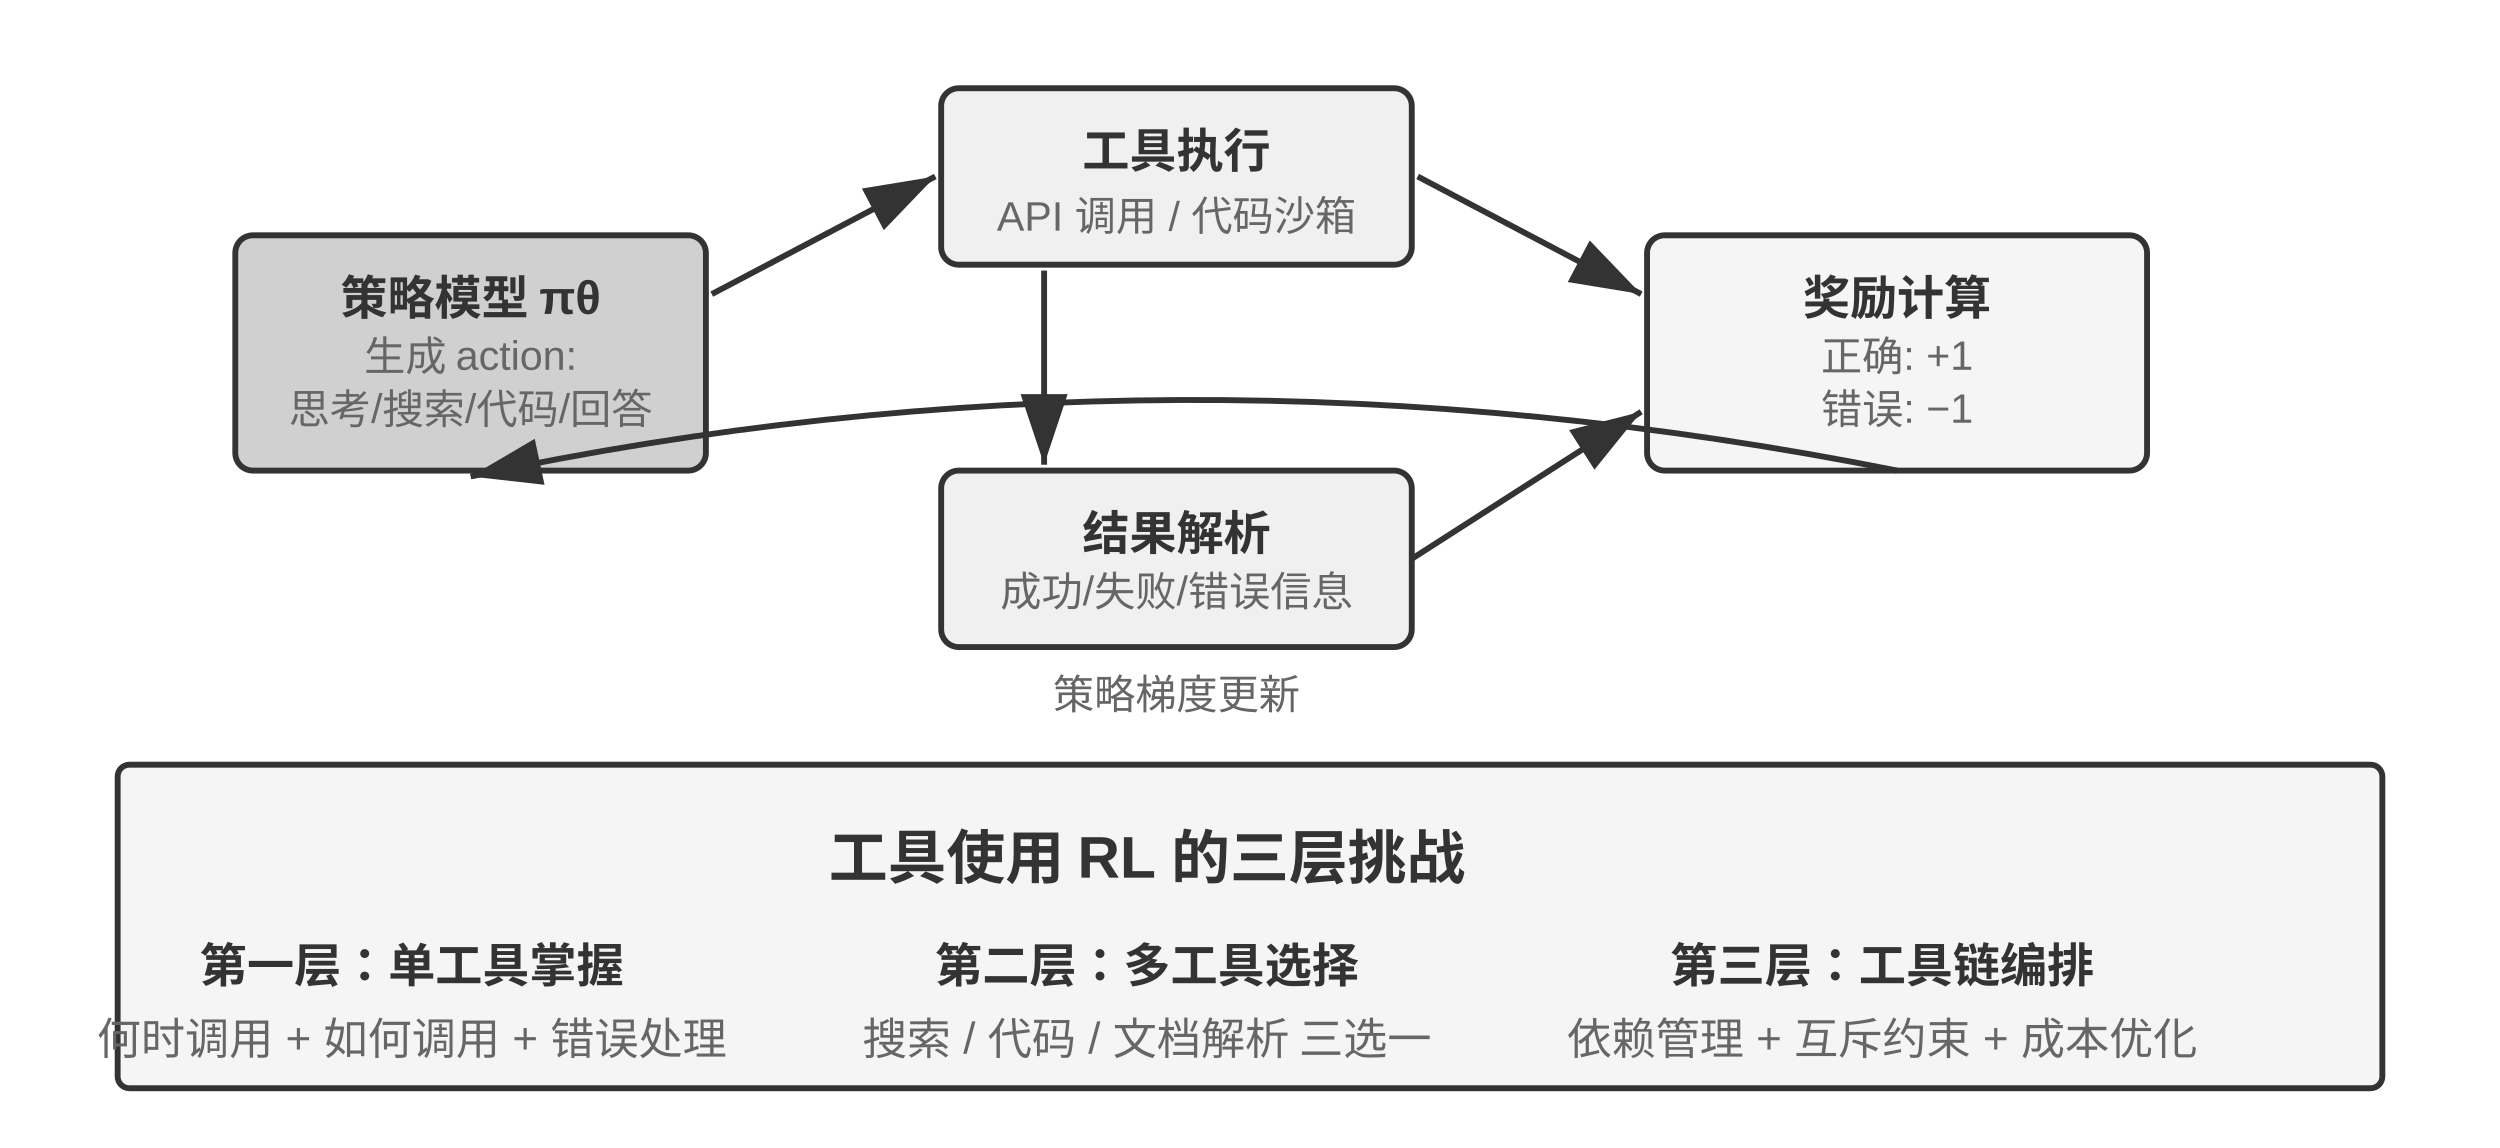
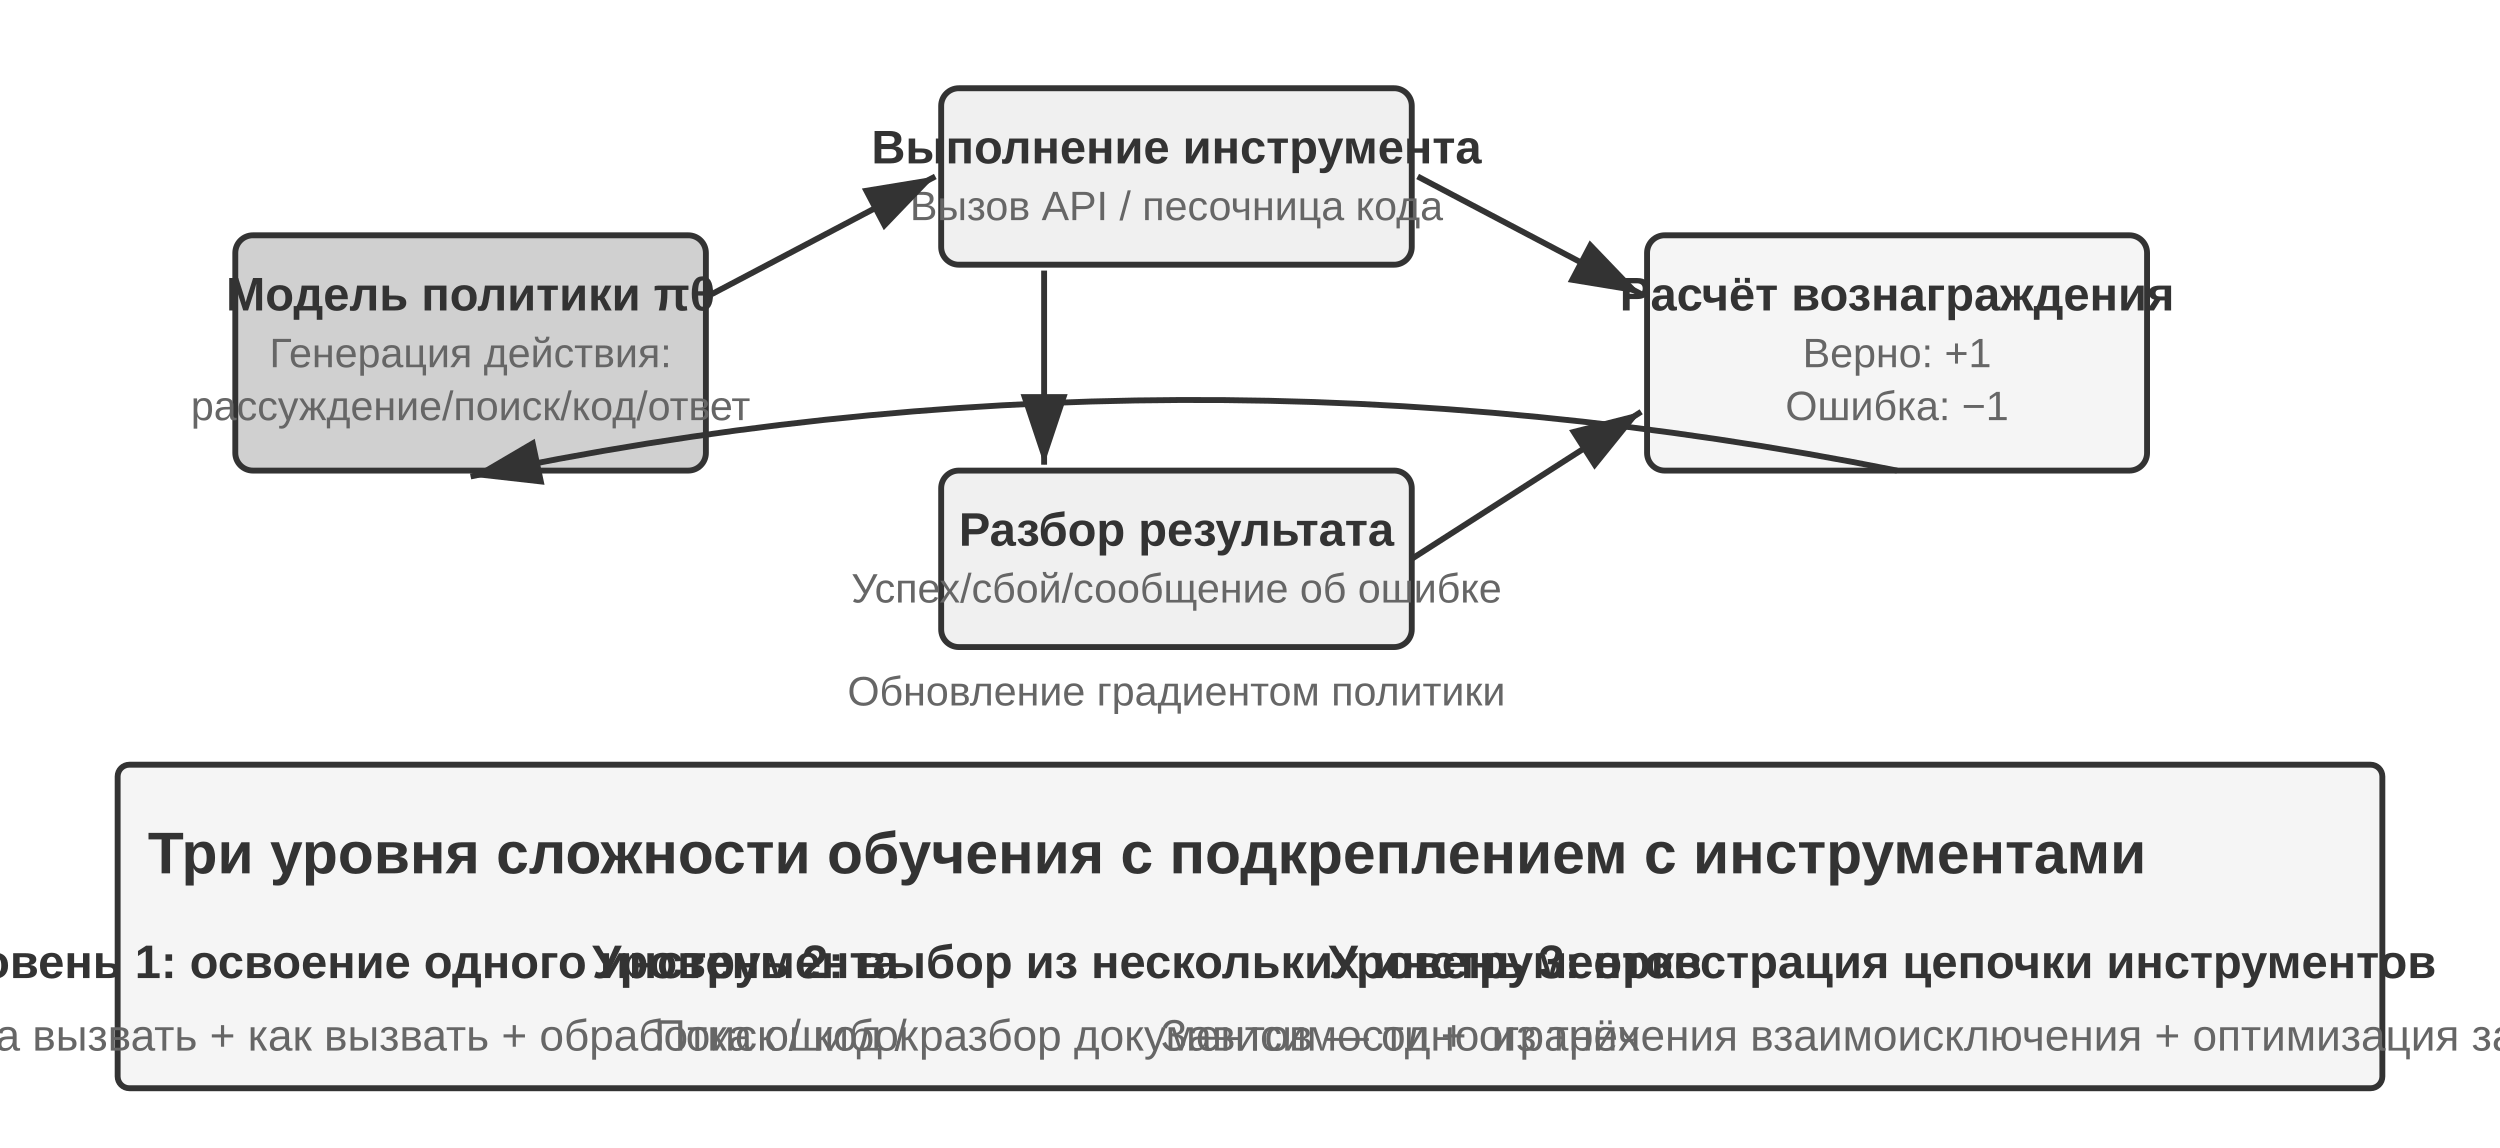
<svg xmlns="http://www.w3.org/2000/svg" viewBox="0 40 850 390" width="850" height="390" style="background:#ffffff">
  <defs>
    <marker id="ah" markerWidth="12" markerHeight="8" refX="12" refY="4" orient="auto">
      <polygon points="0 0, 12 4, 0 8" fill="#333333" />
    </marker>
    <marker id="ah-light" markerWidth="12" markerHeight="8" refX="12" refY="4" orient="auto">
      <polygon points="0 0, 12 4, 0 8" fill="#999999" />
    </marker>
  </defs>
  <rect x="80" y="120" width="160" height="80" rx="6" fill="#d0d0d0" stroke="#333333" stroke-width="2" />
-   <text x="160" y="140" font-family="Arial, 'Helvetica Neue', Helvetica, 'PingFang SC', 'Microsoft YaHei', sans-serif" font-size="16" fill="#333333" text-anchor="middle" dominant-baseline="central" font-weight="bold">策略模型 πθ</text>
-   <text x="160" y="160" font-family="Arial, 'Helvetica Neue', Helvetica, 'PingFang SC', 'Microsoft YaHei', sans-serif" font-size="14" fill="#666666" text-anchor="middle" dominant-baseline="central" font-weight="normal">生成 action:</text>
-   <text x="160" y="178" font-family="Arial, 'Helvetica Neue', Helvetica, 'PingFang SC', 'Microsoft YaHei', sans-serif" font-size="14" fill="#666666" text-anchor="middle" dominant-baseline="central" font-weight="normal">思考/搜索/代码/回答</text>
+   <text x="160" y="140" font-family="Arial, 'Helvetica Neue', Helvetica, 'PingFang SC', 'Microsoft YaHei', sans-serif" font-size="16" fill="#333333" text-anchor="middle" dominant-baseline="central" font-weight="bold" textLength="89.34" lengthAdjust="spacingAndGlyphs">Модель политики πθ</text>
+   <text x="160" y="160" font-family="Arial, 'Helvetica Neue', Helvetica, 'PingFang SC', 'Microsoft YaHei', sans-serif" font-size="14" fill="#666666" text-anchor="middle" dominant-baseline="central" font-weight="normal" textLength="73.14" lengthAdjust="spacingAndGlyphs">Генерация действия:</text>
+   <text x="160" y="178" font-family="Arial, 'Helvetica Neue', Helvetica, 'PingFang SC', 'Microsoft YaHei', sans-serif" font-size="14" fill="#666666" text-anchor="middle" dominant-baseline="central" font-weight="normal" textLength="123.67" lengthAdjust="spacingAndGlyphs">рассуждение/поиск/код/ответ</text>
  <rect x="320" y="70" width="160" height="60" rx="6" fill="#f0f0f0" stroke="#333333" stroke-width="2" />
-   <text x="400" y="90" font-family="Arial, 'Helvetica Neue', Helvetica, 'PingFang SC', 'Microsoft YaHei', sans-serif" font-size="16" fill="#333333" text-anchor="middle" dominant-baseline="central" font-weight="bold">工具执行</text>
-   <text x="400" y="110" font-family="Arial, 'Helvetica Neue', Helvetica, 'PingFang SC', 'Microsoft YaHei', sans-serif" font-size="14" fill="#666666" text-anchor="middle" dominant-baseline="central" font-weight="normal">API 调用 / 代码沙箱</text>
+   <text x="400" y="90" font-family="Arial, 'Helvetica Neue', Helvetica, 'PingFang SC', 'Microsoft YaHei', sans-serif" font-size="16" fill="#333333" text-anchor="middle" dominant-baseline="central" font-weight="bold" textLength="64.00" lengthAdjust="spacingAndGlyphs">Выполнение инструмента</text>
+   <text x="400" y="110" font-family="Arial, 'Helvetica Neue', Helvetica, 'PingFang SC', 'Microsoft YaHei', sans-serif" font-size="14" fill="#666666" text-anchor="middle" dominant-baseline="central" font-weight="normal" textLength="122.13" lengthAdjust="spacingAndGlyphs">Вызов API / песочница кода</text>
  <rect x="320" y="200" width="160" height="60" rx="6" fill="#f0f0f0" stroke="#333333" stroke-width="2" />
-   <text x="400" y="220" font-family="Arial, 'Helvetica Neue', Helvetica, 'PingFang SC', 'Microsoft YaHei', sans-serif" font-size="16" fill="#333333" text-anchor="middle" dominant-baseline="central" font-weight="bold">结果解析</text>
-   <text x="400" y="240" font-family="Arial, 'Helvetica Neue', Helvetica, 'PingFang SC', 'Microsoft YaHei', sans-serif" font-size="14" fill="#666666" text-anchor="middle" dominant-baseline="central" font-weight="normal">成功/失败/错误信息</text>
+   <text x="400" y="220" font-family="Arial, 'Helvetica Neue', Helvetica, 'PingFang SC', 'Microsoft YaHei', sans-serif" font-size="16" fill="#333333" text-anchor="middle" dominant-baseline="central" font-weight="bold" textLength="64.00" lengthAdjust="spacingAndGlyphs">Разбор результата</text>
+   <text x="400" y="240" font-family="Arial, 'Helvetica Neue', Helvetica, 'PingFang SC', 'Microsoft YaHei', sans-serif" font-size="14" fill="#666666" text-anchor="middle" dominant-baseline="central" font-weight="normal" textLength="119.78" lengthAdjust="spacingAndGlyphs">Успех/сбой/сообщение об ошибке</text>
  <rect x="560" y="120" width="170" height="80" rx="6" fill="#f5f5f5" stroke="#333333" stroke-width="2" />
-   <text x="645" y="140" font-family="Arial, 'Helvetica Neue', Helvetica, 'PingFang SC', 'Microsoft YaHei', sans-serif" font-size="16" fill="#333333" text-anchor="middle" dominant-baseline="central" font-weight="bold">奖励计算</text>
-   <text x="645" y="160" font-family="Arial, 'Helvetica Neue', Helvetica, 'PingFang SC', 'Microsoft YaHei', sans-serif" font-size="14" fill="#666666" text-anchor="middle" dominant-baseline="central" font-weight="normal">正确: +1</text>
-   <text x="645" y="178" font-family="Arial, 'Helvetica Neue', Helvetica, 'PingFang SC', 'Microsoft YaHei', sans-serif" font-size="14" fill="#666666" text-anchor="middle" dominant-baseline="central" font-weight="normal">错误: −1</text>
+   <text x="645" y="140" font-family="Arial, 'Helvetica Neue', Helvetica, 'PingFang SC', 'Microsoft YaHei', sans-serif" font-size="16" fill="#333333" text-anchor="middle" dominant-baseline="central" font-weight="bold" textLength="64.00" lengthAdjust="spacingAndGlyphs">Расчёт вознаграждения</text>
+   <text x="645" y="160" font-family="Arial, 'Helvetica Neue', Helvetica, 'PingFang SC', 'Microsoft YaHei', sans-serif" font-size="14" fill="#666666" text-anchor="middle" dominant-baseline="central" font-weight="normal" textLength="51.96" lengthAdjust="spacingAndGlyphs">Верно: +1</text>
+   <text x="645" y="178" font-family="Arial, 'Helvetica Neue', Helvetica, 'PingFang SC', 'Microsoft YaHei', sans-serif" font-size="14" fill="#666666" text-anchor="middle" dominant-baseline="central" font-weight="normal" textLength="51.96" lengthAdjust="spacingAndGlyphs">Ошибка: −1</text>
  <line x1="242" y1="140" x2="318" y2="100" stroke="#333333" stroke-width="2" marker-end="url(#ah)" />
  <line x1="482" y1="100" x2="558" y2="140" stroke="#333333" stroke-width="2" marker-end="url(#ah)" />
  <line x1="480" y1="230" x2="558" y2="180" stroke="#333333" stroke-width="2" marker-end="url(#ah)" />
  <line x1="355" y1="132" x2="355" y2="198" stroke="#333333" stroke-width="2" marker-end="url(#ah)" />
  <path d="M 645,200 Q 400,151 160,202" fill="none" stroke="#333333" stroke-width="2" marker-end="url(#ah)" />
-   <text x="400" y="275" font-family="Arial, 'Helvetica Neue', Helvetica, 'PingFang SC', 'Microsoft YaHei', sans-serif" font-size="14" fill="#666666" text-anchor="middle" dominant-baseline="central" font-weight="normal">策略梯度更新</text>
+   <text x="400" y="275" font-family="Arial, 'Helvetica Neue', Helvetica, 'PingFang SC', 'Microsoft YaHei', sans-serif" font-size="14" fill="#666666" text-anchor="middle" dominant-baseline="central" font-weight="normal" textLength="84.00" lengthAdjust="spacingAndGlyphs">Обновление градиентом политики</text>
  <rect x="40" y="300" width="770" height="110" rx="4" fill="#f5f5f5" stroke="#333333" stroke-width="2" />
-   <text x="390" y="330" font-family="Arial, 'Helvetica Neue', Helvetica, 'PingFang SC', 'Microsoft YaHei', sans-serif" font-size="20" fill="#333333" text-anchor="middle" dominant-baseline="central" font-weight="bold">工具使用 RL 的三层挑战</text>
-   <text x="140" y="367" font-family="Arial, 'Helvetica Neue', Helvetica, 'PingFang SC', 'Microsoft YaHei', sans-serif" font-size="16" fill="#333333" text-anchor="middle" dominant-baseline="central" font-weight="bold">第一层：单工具掌握</text>
-   <text x="140" y="392" font-family="Arial, 'Helvetica Neue', Helvetica, 'PingFang SC', 'Microsoft YaHei', sans-serif" font-size="15" fill="#666666" text-anchor="middle" dominant-baseline="central" font-weight="normal">何时调用 + 如何调用 + 错误处理</text>
-   <text x="390" y="367" font-family="Arial, 'Helvetica Neue', Helvetica, 'PingFang SC', 'Microsoft YaHei', sans-serif" font-size="16" fill="#333333" text-anchor="middle" dominant-baseline="central" font-weight="bold">第二层：多工具选择</text>
-   <text x="390" y="392" font-family="Arial, 'Helvetica Neue', Helvetica, 'PingFang SC', 'Microsoft YaHei', sans-serif" font-size="15" fill="#666666" text-anchor="middle" dominant-baseline="central" font-weight="normal">搜索 / 代码 / 文档解析 三选一</text>
-   <text x="640" y="367" font-family="Arial, 'Helvetica Neue', Helvetica, 'PingFang SC', 'Microsoft YaHei', sans-serif" font-size="16" fill="#333333" text-anchor="middle" dominant-baseline="central" font-weight="bold">第三层：工具链编排</text>
-   <text x="640" y="392" font-family="Arial, 'Helvetica Neue', Helvetica, 'PingFang SC', 'Microsoft YaHei', sans-serif" font-size="15" fill="#666666" text-anchor="middle" dominant-baseline="central" font-weight="normal">依赖管理 + 互斥约束 + 成本优化</text>
+   <text x="390" y="330" font-family="Arial, 'Helvetica Neue', Helvetica, 'PingFang SC', 'Microsoft YaHei', sans-serif" font-size="20" fill="#333333" text-anchor="middle" dominant-baseline="central" font-weight="bold" textLength="217.42" lengthAdjust="spacingAndGlyphs">Три уровня сложности обучения с подкреплением с инструментами</text>
+   <text x="140" y="367" font-family="Arial, 'Helvetica Neue', Helvetica, 'PingFang SC', 'Microsoft YaHei', sans-serif" font-size="16" fill="#333333" text-anchor="middle" dominant-baseline="central" font-weight="bold" textLength="144.00" lengthAdjust="spacingAndGlyphs">Уровень 1: освоение одного инструмента</text>
+   <text x="140" y="392" font-family="Arial, 'Helvetica Neue', Helvetica, 'PingFang SC', 'Microsoft YaHei', sans-serif" font-size="15" fill="#666666" text-anchor="middle" dominant-baseline="central" font-weight="normal" textLength="214.20" lengthAdjust="spacingAndGlyphs">Когда вызвать + как вызвать + обработка ошибок</text>
+   <text x="390" y="367" font-family="Arial, 'Helvetica Neue', Helvetica, 'PingFang SC', 'Microsoft YaHei', sans-serif" font-size="16" fill="#333333" text-anchor="middle" dominant-baseline="central" font-weight="bold" textLength="144.00" lengthAdjust="spacingAndGlyphs">Уровень 2: выбор из нескольких инструментов</text>
+   <text x="390" y="392" font-family="Arial, 'Helvetica Neue', Helvetica, 'PingFang SC', 'Microsoft YaHei', sans-serif" font-size="15" fill="#666666" text-anchor="middle" dominant-baseline="central" font-weight="normal" textLength="194.19" lengthAdjust="spacingAndGlyphs">Поиск / код / разбор документов — одно из трёх</text>
+   <text x="640" y="367" font-family="Arial, 'Helvetica Neue', Helvetica, 'PingFang SC', 'Microsoft YaHei', sans-serif" font-size="16" fill="#333333" text-anchor="middle" dominant-baseline="central" font-weight="bold" textLength="144.00" lengthAdjust="spacingAndGlyphs">Уровень 3: оркестрация цепочки инструментов</text>
+   <text x="640" y="392" font-family="Arial, 'Helvetica Neue', Helvetica, 'PingFang SC', 'Microsoft YaHei', sans-serif" font-size="15" fill="#666666" text-anchor="middle" dominant-baseline="central" font-weight="normal" textLength="214.20" lengthAdjust="spacingAndGlyphs">Зависимости + ограничения взаимоисключения + оптимизация затрат</text>
</svg>
